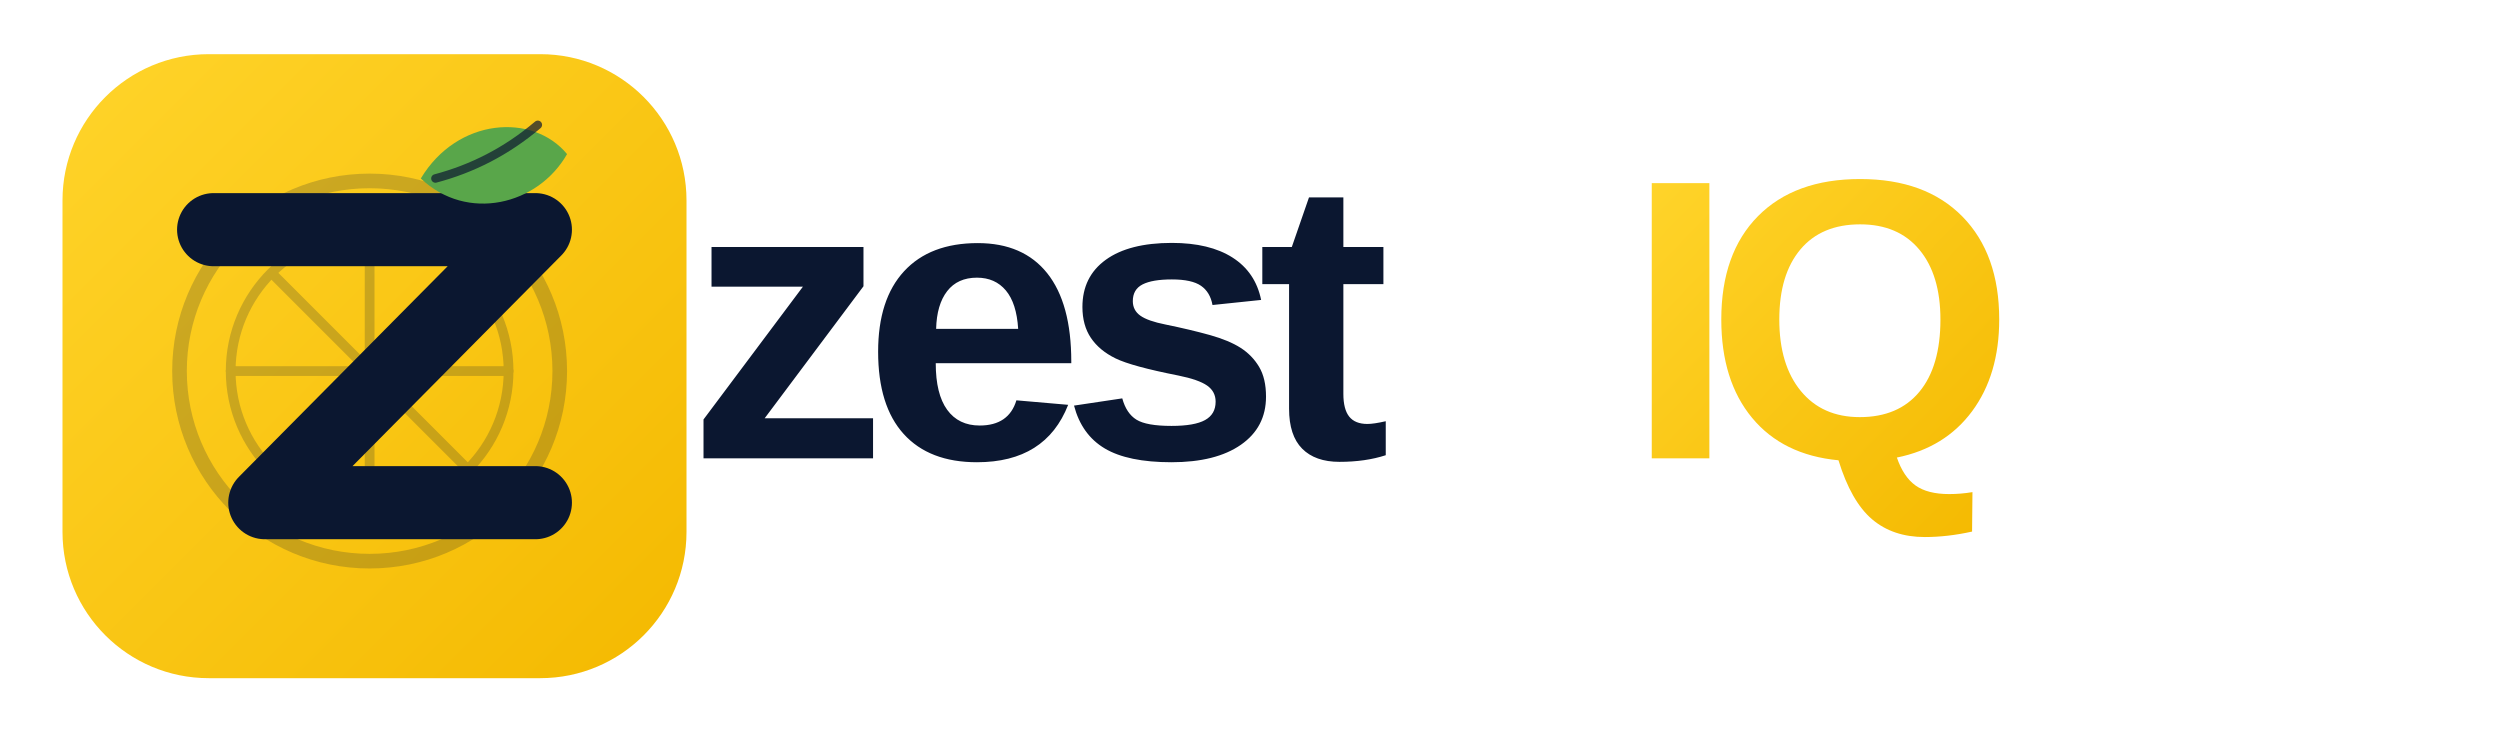
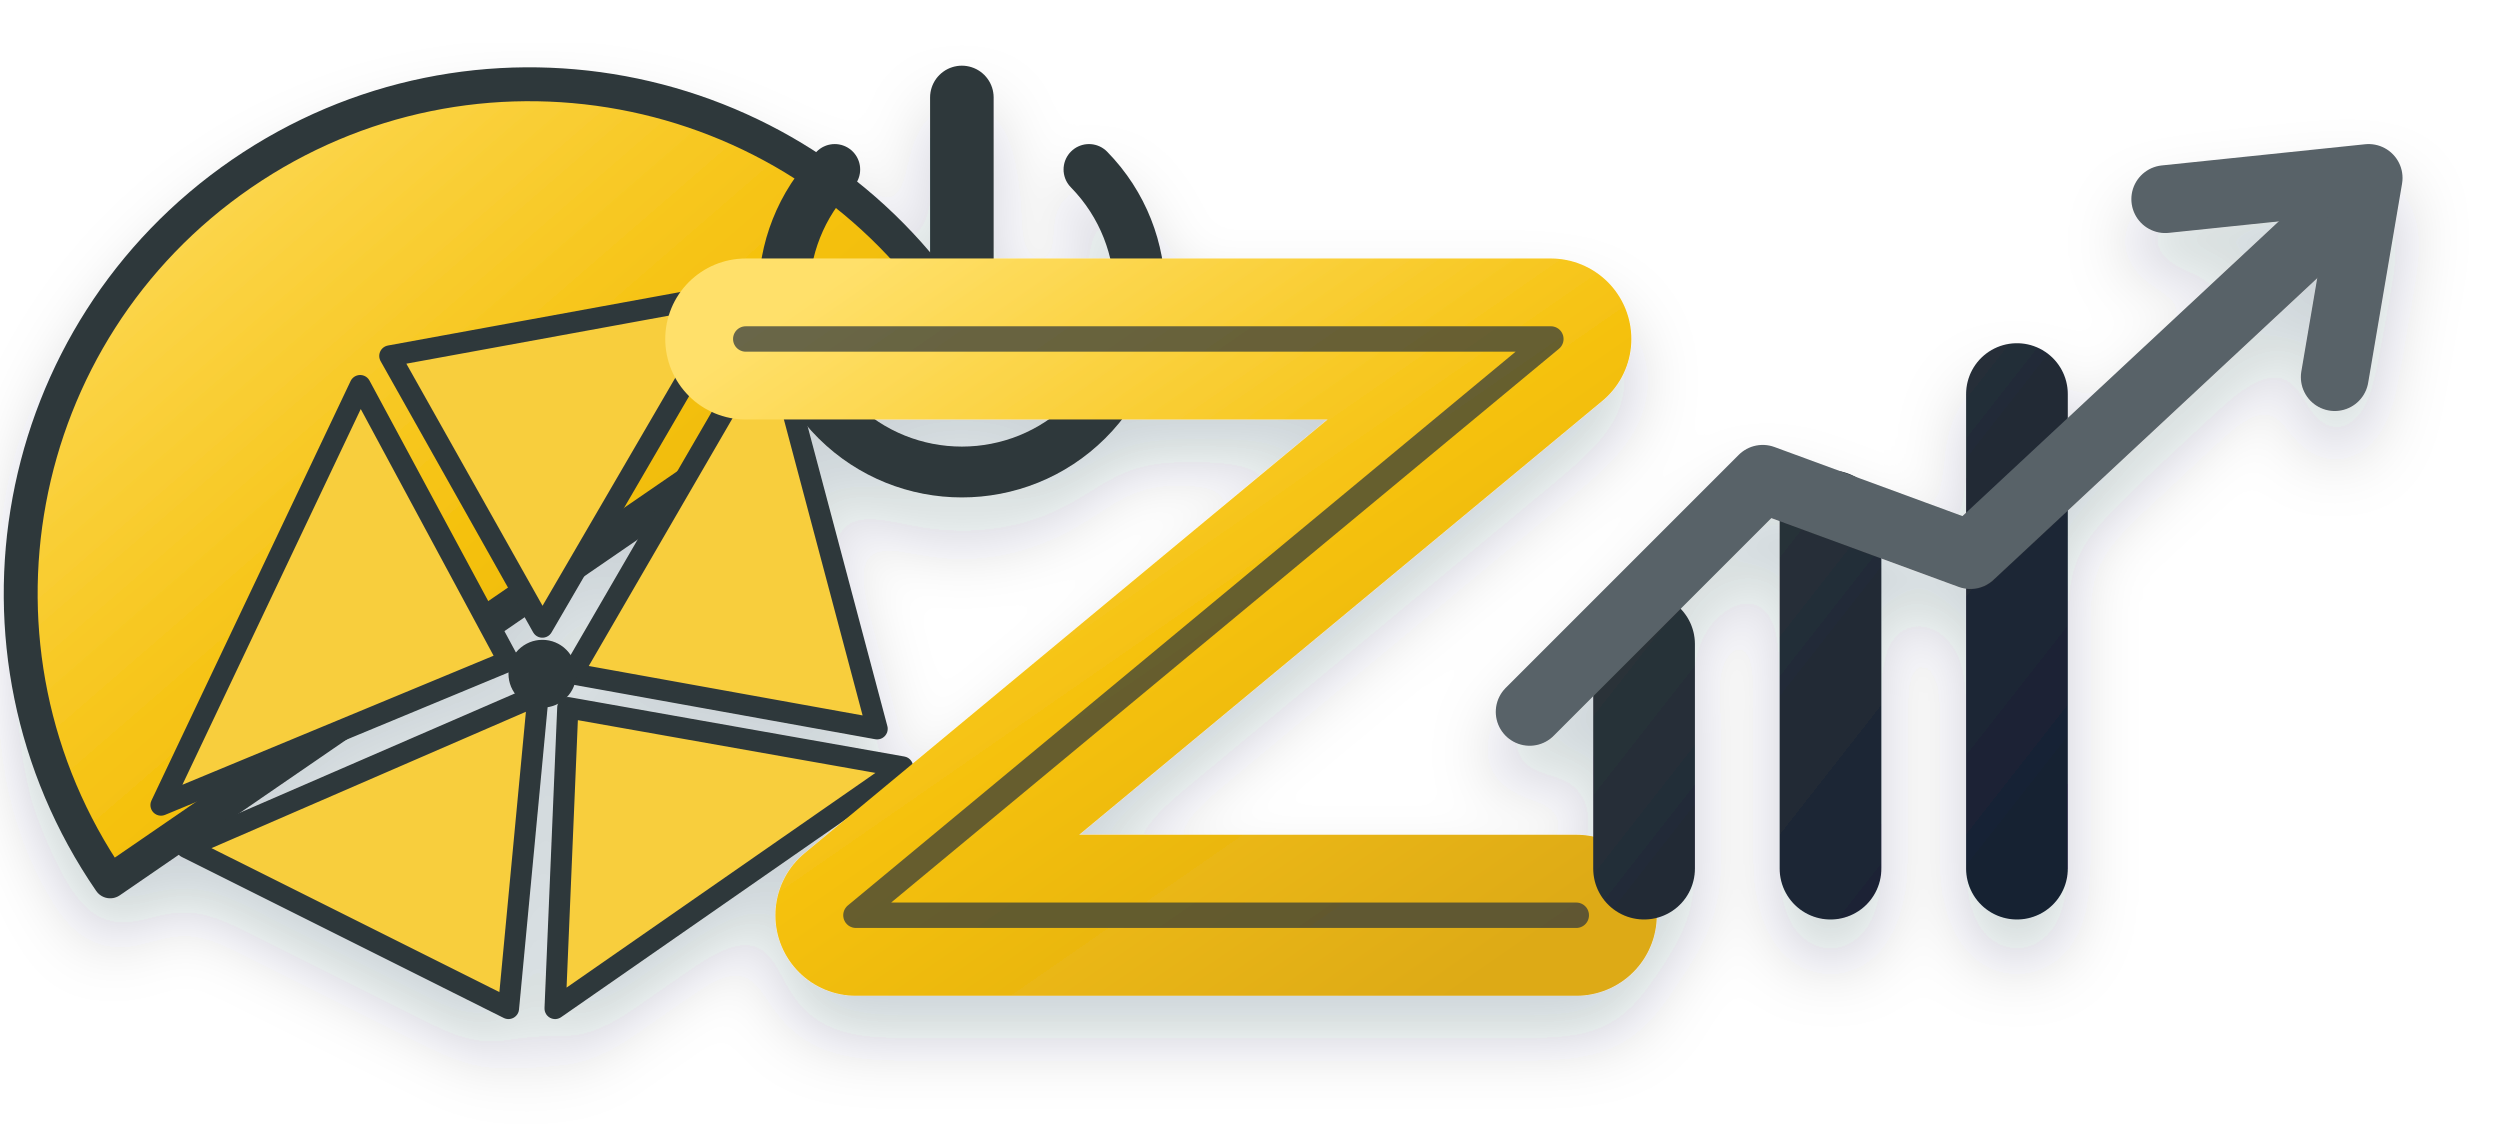
- <svg xmlns="http://www.w3.org/2000/svg" viewBox="0 0 1200 360" role="img" aria-label="ZestIQ">
+ <svg xmlns="http://www.w3.org/2000/svg" viewBox="30 20 590 270" role="img" aria-labelledby="title desc">
  <defs>
-     <linearGradient id="yellow" x1="0" x2="1" y1="0" y2="1">
-       <stop stop-color="#FFD42A" />
-       <stop offset="1" stop-color="#F4B900" />
+     <linearGradient id="gold" x1="0" y1="0" x2="1" y2="1">
+       <stop offset="0" stop-color="#FFE06A" />
+       <stop offset=".52" stop-color="#F5C10E" />
+       <stop offset="1" stop-color="#DDAA16" />
    </linearGradient>
-     <linearGradient id="navy" x1="0" x2="1" y1="0" y2="1">
-       <stop stop-color="#14223D" />
-       <stop offset="1" stop-color="#071126" />
+     <linearGradient id="ink" x1="0" y1="0" x2="1" y2="1">
+       <stop stop-color="#2F383A" />
+       <stop offset="1" stop-color="#172033" />
    </linearGradient>
+     <filter id="shadow" x="-20%" y="-20%" width="140%" height="150%">
+       <feDropShadow dx="0" dy="10" stdDeviation="8" flood-color="#172033" flood-opacity=".2" />
+     </filter>
  </defs>
-   <g transform="translate(30 26) scale(1.17)">
-     <rect width="256" height="256" rx="60" fill="url(#yellow)" />
-     <g fill="none" stroke="#0B1730" stroke-linecap="round" opacity=".2">
-       <circle cx="126" cy="130" r="78" stroke-width="6" />
-       <circle cx="126" cy="130" r="57" stroke-width="4" />
-       <path d="M126 73v114M69 130h114M86 90l80 80M166 90l-80 80" stroke-width="4" />
-     </g>
-     <path d="M62 72h132L83 184h111" fill="none" stroke="#0B1730" stroke-width="30" stroke-linecap="round" stroke-linejoin="round" />
-     <path d="M147 51c15-25 46-27 60-10-12 21-41 28-60 10Z" fill="#59A64A" />
-     <path d="M153 51c15-4 29-11 42-22" fill="none" stroke="#0B1730" stroke-width="3.5" stroke-linecap="round" opacity=".7" />
+   <g filter="url(#shadow)">
+     <path d="M56 228A118 118 0 0 1 254 92L56 228Z" fill="url(#gold)" stroke="#2F383A" stroke-width="8" stroke-linejoin="round" />
+     <path d="M68 210 115 111 150 176 68 210ZM122 104l82-15-46 79-36-64ZM165 179l47-81 25 94-72-13ZM74 220l83-36-7 74-76-38ZM164 187l79 14-82 57 3-71Z" fill="#F8CE3E" stroke="#2F383A" stroke-width="5" stroke-linejoin="round" />
+     <circle cx="158" cy="179" r="8" fill="#2F383A" />
+     <path d="M257 43v50" fill="none" stroke="#2F383A" stroke-width="15" stroke-linecap="round" />
+     <path d="M227 60a42 42 0 1 0 60 0" fill="none" stroke="#2F383A" stroke-width="12" stroke-linecap="round" />
+     <path d="M206 100h190L232 236h170" fill="none" stroke="url(#gold)" stroke-width="38" stroke-linecap="round" stroke-linejoin="round" />
+     <path d="M206 100h190L232 236h170" fill="none" stroke="#2F383A" stroke-width="6" stroke-linecap="round" stroke-linejoin="round" opacity=".72" />
+     <path d="M418 225v-53M462 225v-82M506 225v-112" fill="none" stroke="url(#ink)" stroke-width="24" stroke-linecap="round" />
+     <path d="M391 188 446 133l49 18 88-82" fill="none" stroke="#596268" stroke-width="16" stroke-linecap="round" stroke-linejoin="round" />
+     <path d="m541 67 48-5-8 47" fill="none" stroke="#596268" stroke-width="16" stroke-linecap="round" stroke-linejoin="round" />
  </g>
-   <text x="330" y="220" fill="#0B1730" font-family="Arial Rounded MT Bold, Arial, Helvetica, sans-serif" font-size="192" font-weight="900" letter-spacing="-12">zest</text>
-   <text x="780" y="220" fill="url(#yellow)" font-family="Arial Rounded MT Bold, Arial, Helvetica, sans-serif" font-size="192" font-weight="900" letter-spacing="-15">IQ</text>
</svg>
